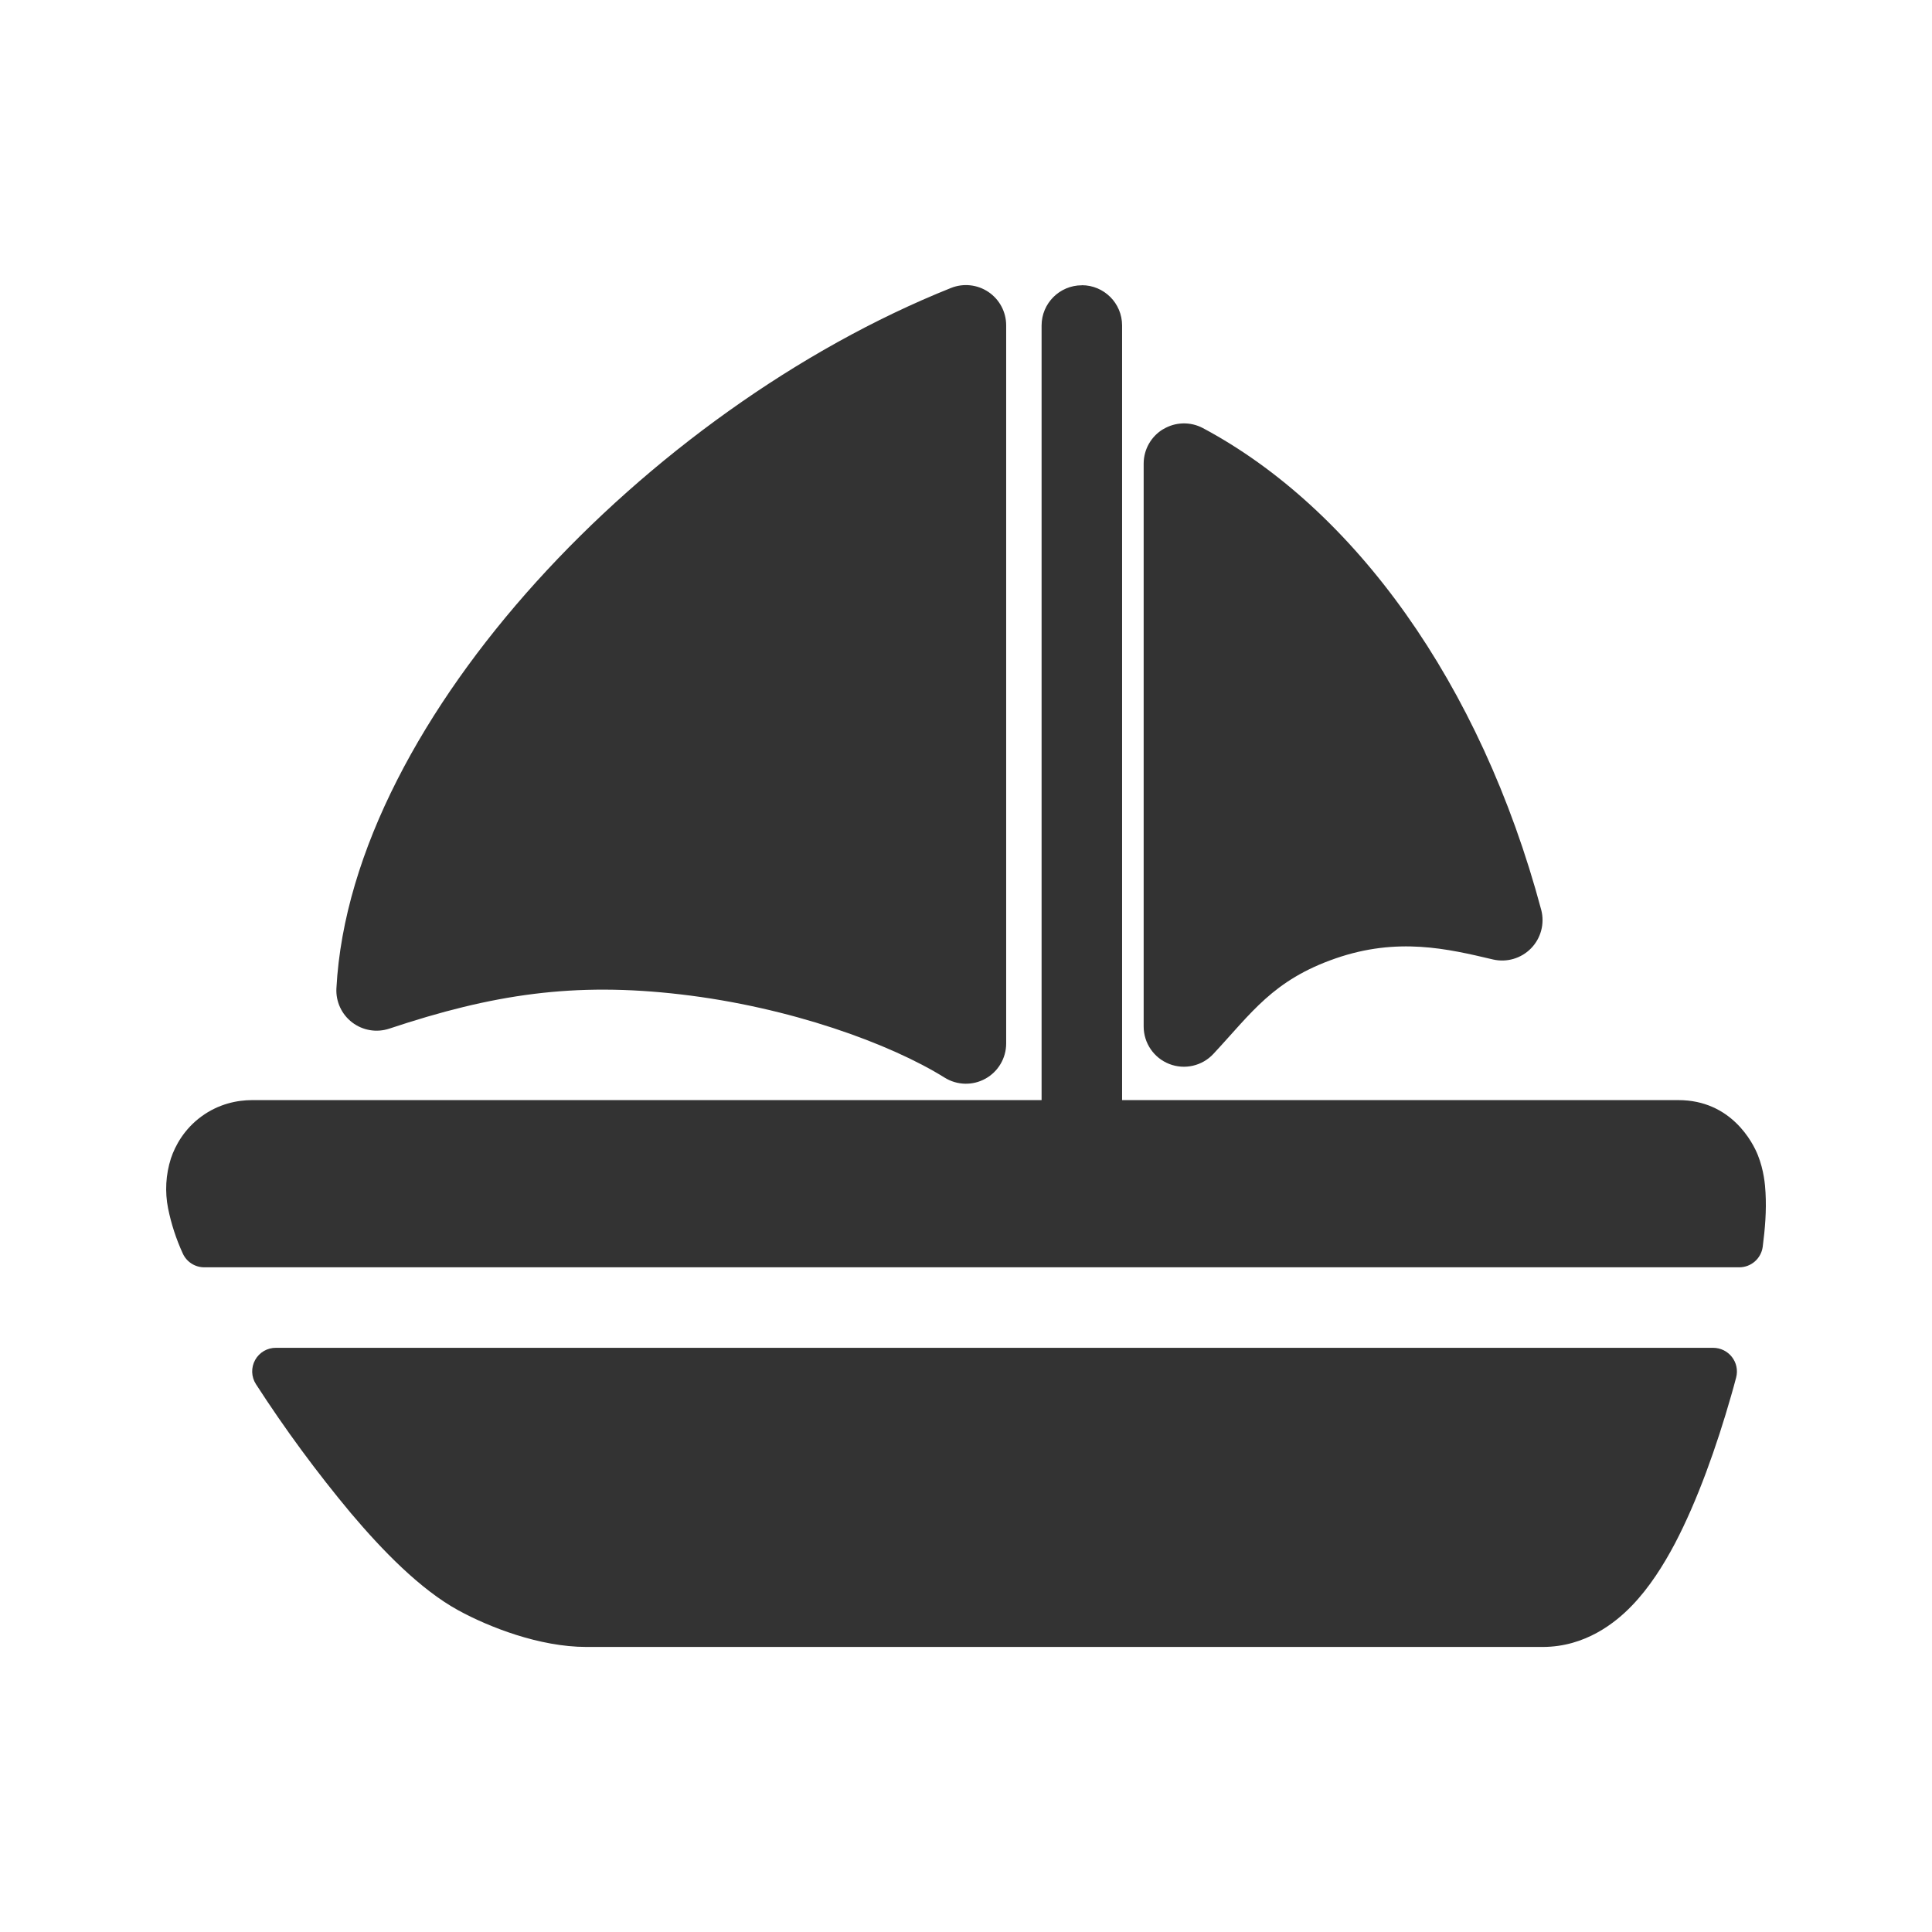
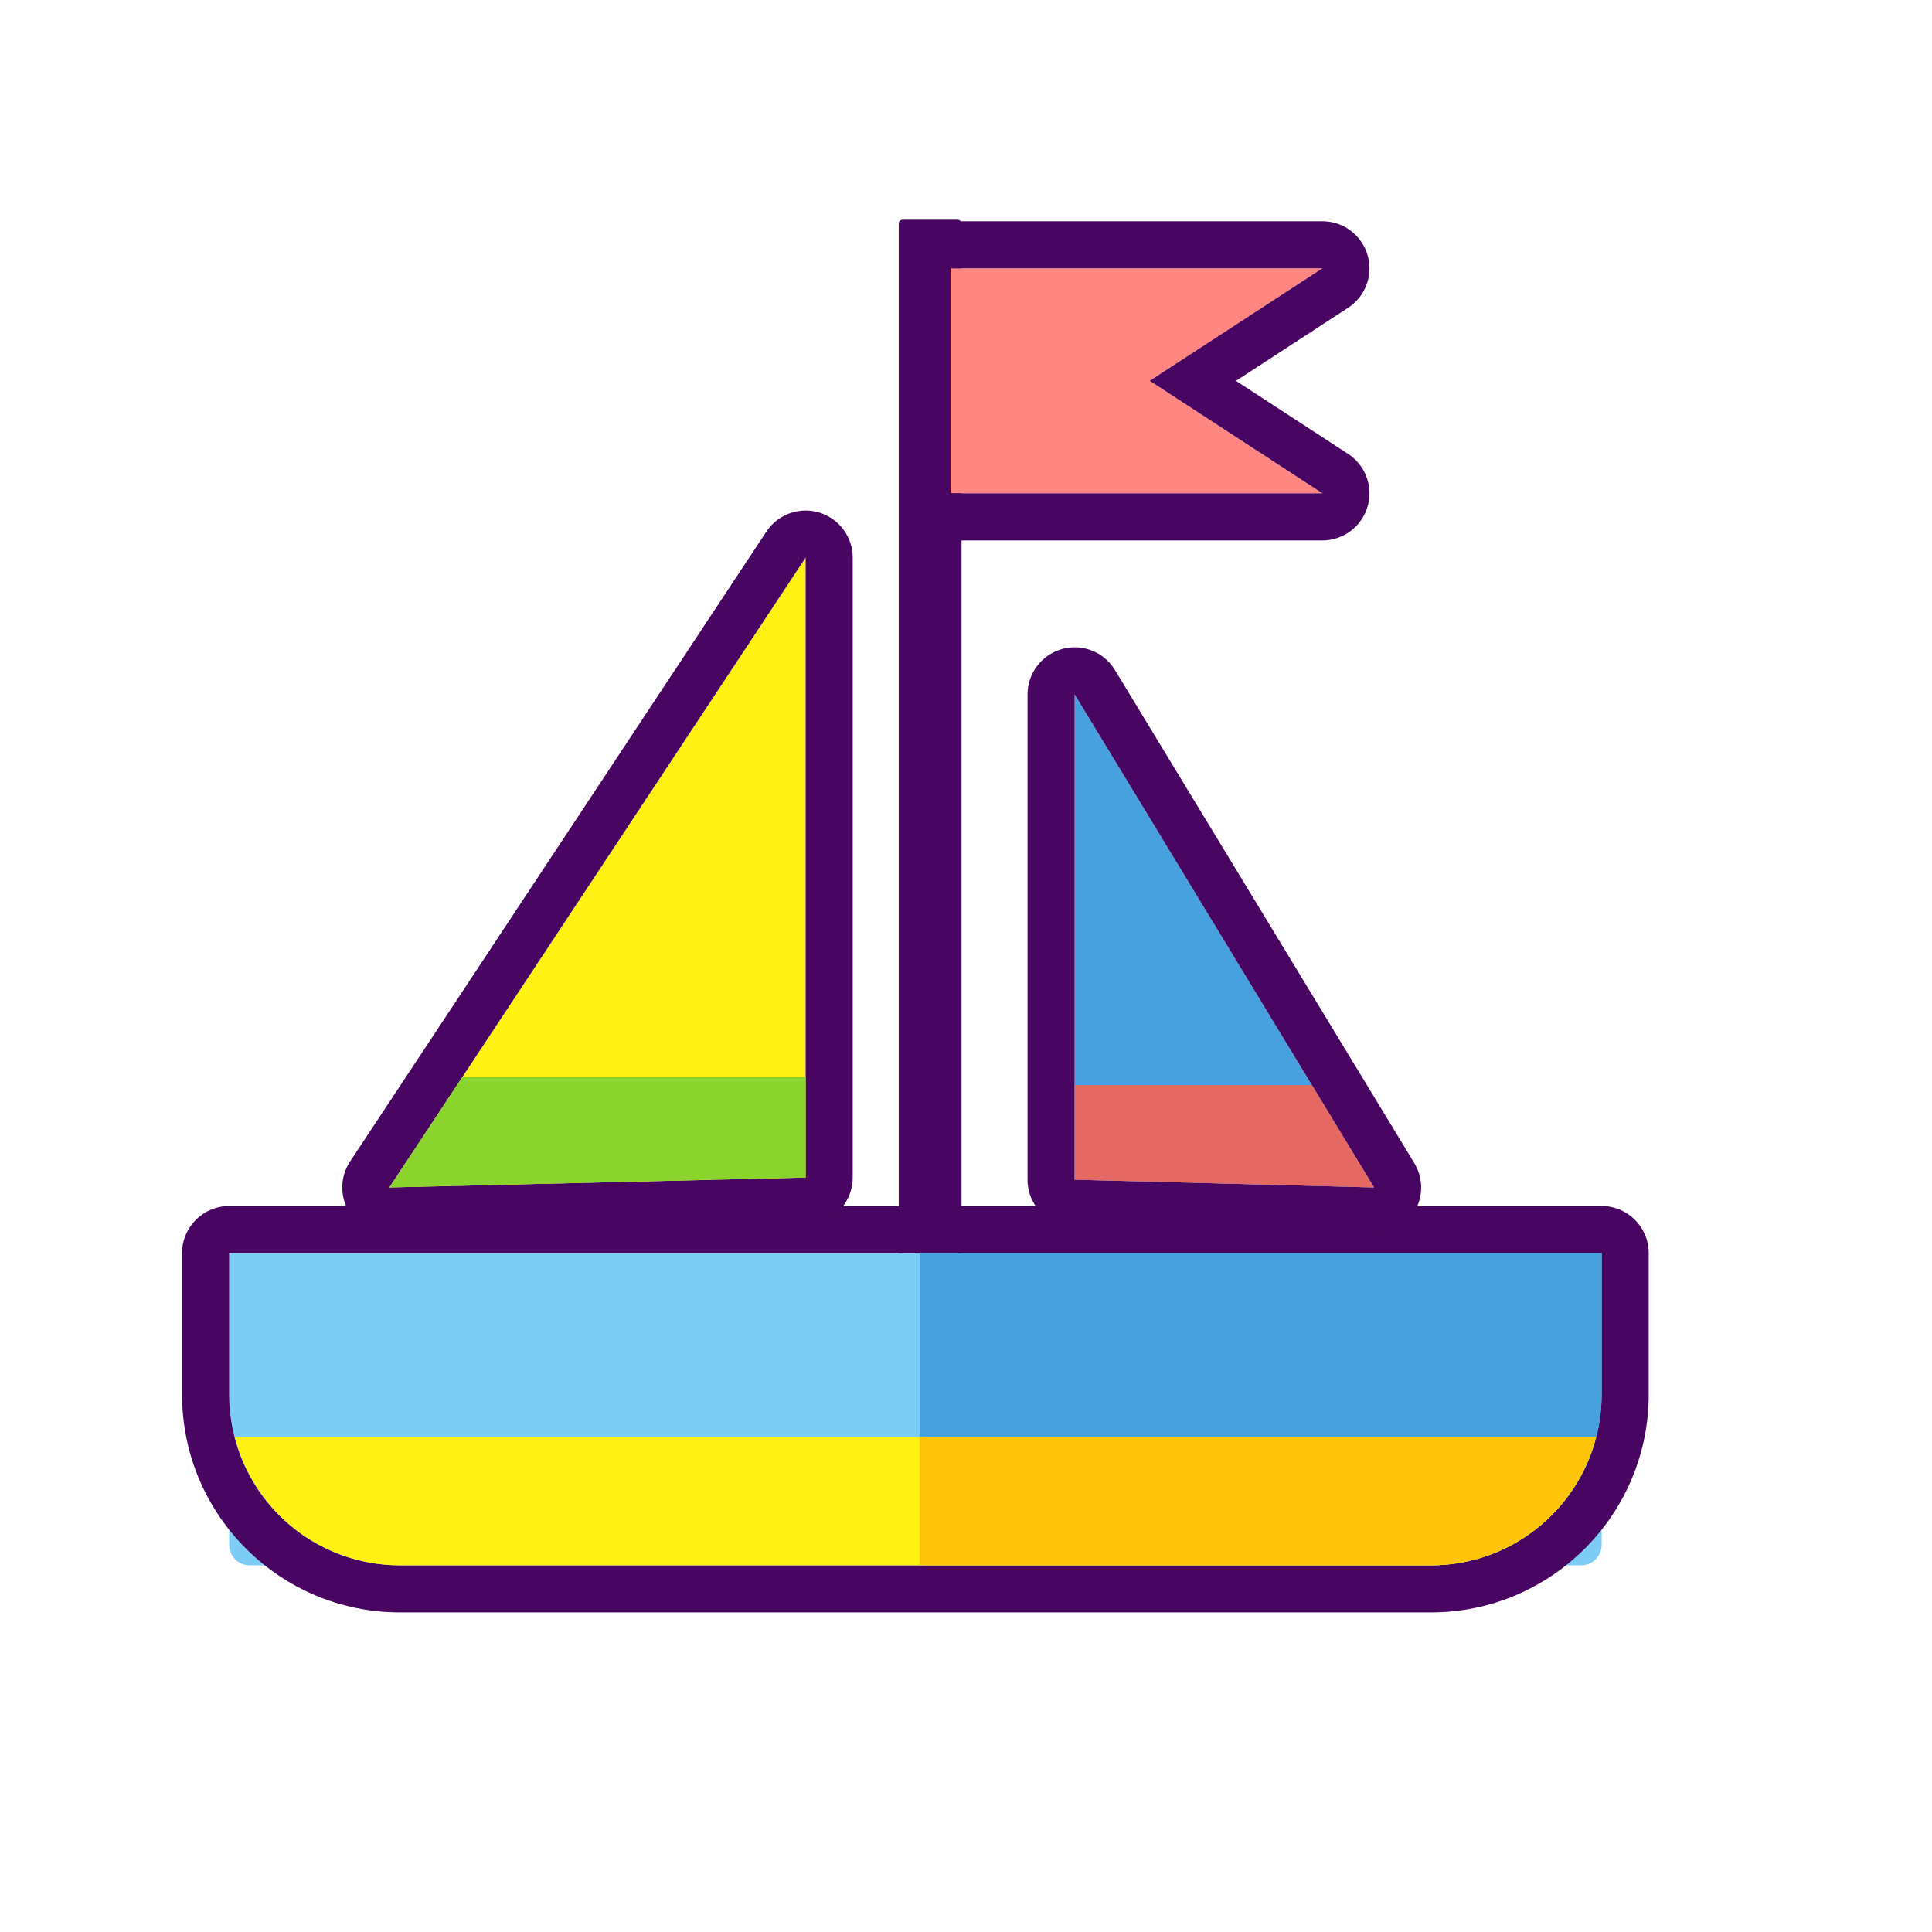
- <svg xmlns="http://www.w3.org/2000/svg" t="1791968292885" class="icon" viewBox="0 0 1024 1024" version="1.1" p-id="12003" width="200" height="200">
-   <path d="M907.947 714.368c8.277 0 14.336 7.723 12.245 15.744-0.853 3.2-1.707 6.4-2.645 9.6-7.68 26.88-17.835 55.595-29.867 78.507-5.973 11.264-13.44 23.211-22.784 32.853-8.704 9.045-24.661 21.803-47.147 21.845H310.827c-24.917 0-51.669-10.539-67.84-19.371-20.309-11.093-40.448-31.957-57.003-51.541a696.32 696.32 0 0 1-50.347-68.395 12.501 12.501 0 0 1 10.667-19.243h761.6z m-334.549-563.2a21.333 21.333 0 0 1 21.333 21.333v410.581h294.869c28.032 0 39.509 22.613 42.112 29.184 3.157 7.936 3.84 15.573 4.053 19.84 0.555 9.6-0.256 19.2-1.493 28.757a12.544 12.544 0 0 1-12.501 10.837H108.373a12.501 12.501 0 0 1-11.52-7.381 109.355 109.355 0 0 1-7.765-23.851 53.077 53.077 0 0 1 1.493-26.453c2.304-6.912 7.083-15.573 16.128-22.229 9.173-6.741 19.115-8.704 26.88-8.704h418.475V172.544a21.333 21.333 0 0 1 21.333-21.333z m-69.333 1.451a21.333 21.333 0 0 1 29.227 19.797v380.672a21.333 21.333 0 0 1-32.597 18.091c-29.013-18.091-82.091-37.376-139.819-44.117-56.576-6.613-99.627-0.171-154.539 18.133a21.333 21.333 0 0 1-28.032-21.376c3.883-72.704 46.592-149.76 105.941-215.424 59.733-66.048 138.667-123.307 219.819-155.776z m112.512 74.837a21.333 21.333 0 0 1 20.992-0.555c79.915 42.667 147.115 134.912 179.328 255.403a21.419 21.419 0 0 1-25.557 26.24c-24.064-5.675-50.517-11.989-83.499-0.555-33.195 11.52-44.459 28.885-64.725 50.603a21.333 21.333 0 0 1-36.949-14.507V245.675a21.333 21.333 0 0 1 10.411-18.261z" fill="#333333" p-id="12004" />
+ <svg xmlns="http://www.w3.org/2000/svg" t="1792573779188" class="icon" viewBox="0 0 1024 1024" version="1.1" p-id="34998" width="200" height="200">
+   <path d="M507.63 739.1h-29.28c-1.1 0-2-0.9-2-2V118.47c0-1.1 0.9-2 2-2h29.28c1.1 0 2 0.9 2 2V737.1c0 1.1-0.9 2-2 2z" fill="#480662" p-id="34999" />
+   <path d="M838.02 829.64H132.34c-6.01 0-10.87-4.87-10.87-10.87v-154.6H848.9v154.59c-0.01 6.01-4.88 10.88-10.88 10.88z" fill="#7CCCF6" p-id="35000" />
+   <path d="M848.89 664.17v75c0 49.96-40.5 90.47-90.47 90.47H211.93c-49.96 0-90.47-40.5-90.47-90.47v-75h727.43m0-24.96H121.46c-13.78 0-24.96 11.17-24.96 24.96v75c0 63.65 51.78 115.43 115.43 115.43h546.49c63.65 0 115.43-51.78 115.43-115.43v-75c0-13.78-11.18-24.96-24.96-24.96z" fill="#480662" p-id="35001" />
+   <path d="M487.48 829.64h270.94c49.96 0 90.47-40.5 90.47-90.47v-75H487.48v165.47z" fill="#47A1DF" p-id="35002" />
+   <path d="M427 295.56L206.38 629.37 427 624.11z" fill="#FFF112" p-id="35003" />
+   <path d="M427 295.56v328.55l-220.63 5.26L427 295.56m0-24.96c-8.22 0-16.12 4.08-20.82 11.2L185.55 615.61a24.96 24.96 0 0 0 20.82 38.72c0.2 0 0.4 0 0.6-0.01l220.63-5.26c13.55-0.32 24.36-11.4 24.36-24.95V295.56a24.95 24.95 0 0 0-17.77-23.9c-2.38-0.71-4.8-1.06-7.19-1.06z" fill="#480662" p-id="35004" />
+   <path d="M569.58 368.05l158.69 261.32-158.69-4.12z" fill="#47A1DF" p-id="35005" />
+   <path d="M569.58 368.05l158.69 261.32-158.69-4.12v-257.2m0-24.96c-2.23 0-4.5 0.3-6.73 0.93a24.96 24.96 0 0 0-18.23 24.04v257.21c0 13.53 10.78 24.6 24.31 24.95l158.69 4.12c0.22 0.01 0.43 0.01 0.65 0.01 8.88 0 17.12-4.73 21.59-12.44a24.95 24.95 0 0 0-0.26-25.47L590.91 355.09c-4.6-7.59-12.77-12-21.33-12z" fill="#480662" p-id="35006" />
+   <path d="M206.38 629.37L427 624.11v-53.2H245.01z" fill="#8BD32D" p-id="35007" />
+   <path d="M695.34 575.13H569.58v50.12l158.69 4.12z" fill="#E66863" p-id="35008" />
+   <path d="M700.88 261.47h-197.1V142.22h197.1l-91.51 59.63z" fill="#FF8681" p-id="35009" />
+   <path d="M700.88 142.22l-91.51 59.62 91.51 59.62h-197.1V142.22h197.1m0-24.95h-197.1c-13.78 0-24.96 11.17-24.96 24.96v119.25c0 13.78 11.17 24.96 24.96 24.96h197.1c11.05 0 20.78-7.26 23.93-17.85a24.948 24.948 0 0 0-10.3-28.02l-59.42-38.71 59.42-38.71a24.948 24.948 0 0 0 10.3-28.02 24.96 24.96 0 0 0-23.93-17.86z m0 49.91h0.04-0.04z" fill="#480662" p-id="35010" />
+   <path d="M845.95 761.69H124.41c10.02 39.05 45.35 67.95 87.53 67.95h546.49c42.17 0 77.49-28.9 87.52-67.95z" fill="#FFF112" p-id="35011" />
+   <path d="M769.82 828.84c1.88-0.24 3.74-0.5 5.58-0.85 1.09-0.21 2.17-0.45 3.24-0.7 1.64-0.37 3.26-0.79 4.86-1.25 1.13-0.33 2.25-0.66 3.35-1.03 1.5-0.5 2.96-1.05 4.42-1.62 1.13-0.44 2.27-0.87 3.37-1.35 1.36-0.6 2.68-1.27 4-1.93 4.95-2.47 9.65-5.37 14.03-8.67 0.63-0.47 1.28-0.93 1.9-1.42 1.46-1.16 2.86-2.38 4.24-3.63 0.52-0.46 1.03-0.92 1.54-1.4a86.09 86.09 0 0 0 5.15-5.28c1.45-1.61 2.86-3.25 4.19-4.95 0.02-0.02 0.03-0.04 0.04-0.06 7.49-9.64 13.09-20.83 16.22-33.02H487.48v67.95h270.94c2.9 0 5.77-0.17 8.6-0.43 0.94-0.09 1.86-0.24 2.8-0.36z" fill="#FFC408" p-id="35012" />
</svg>
